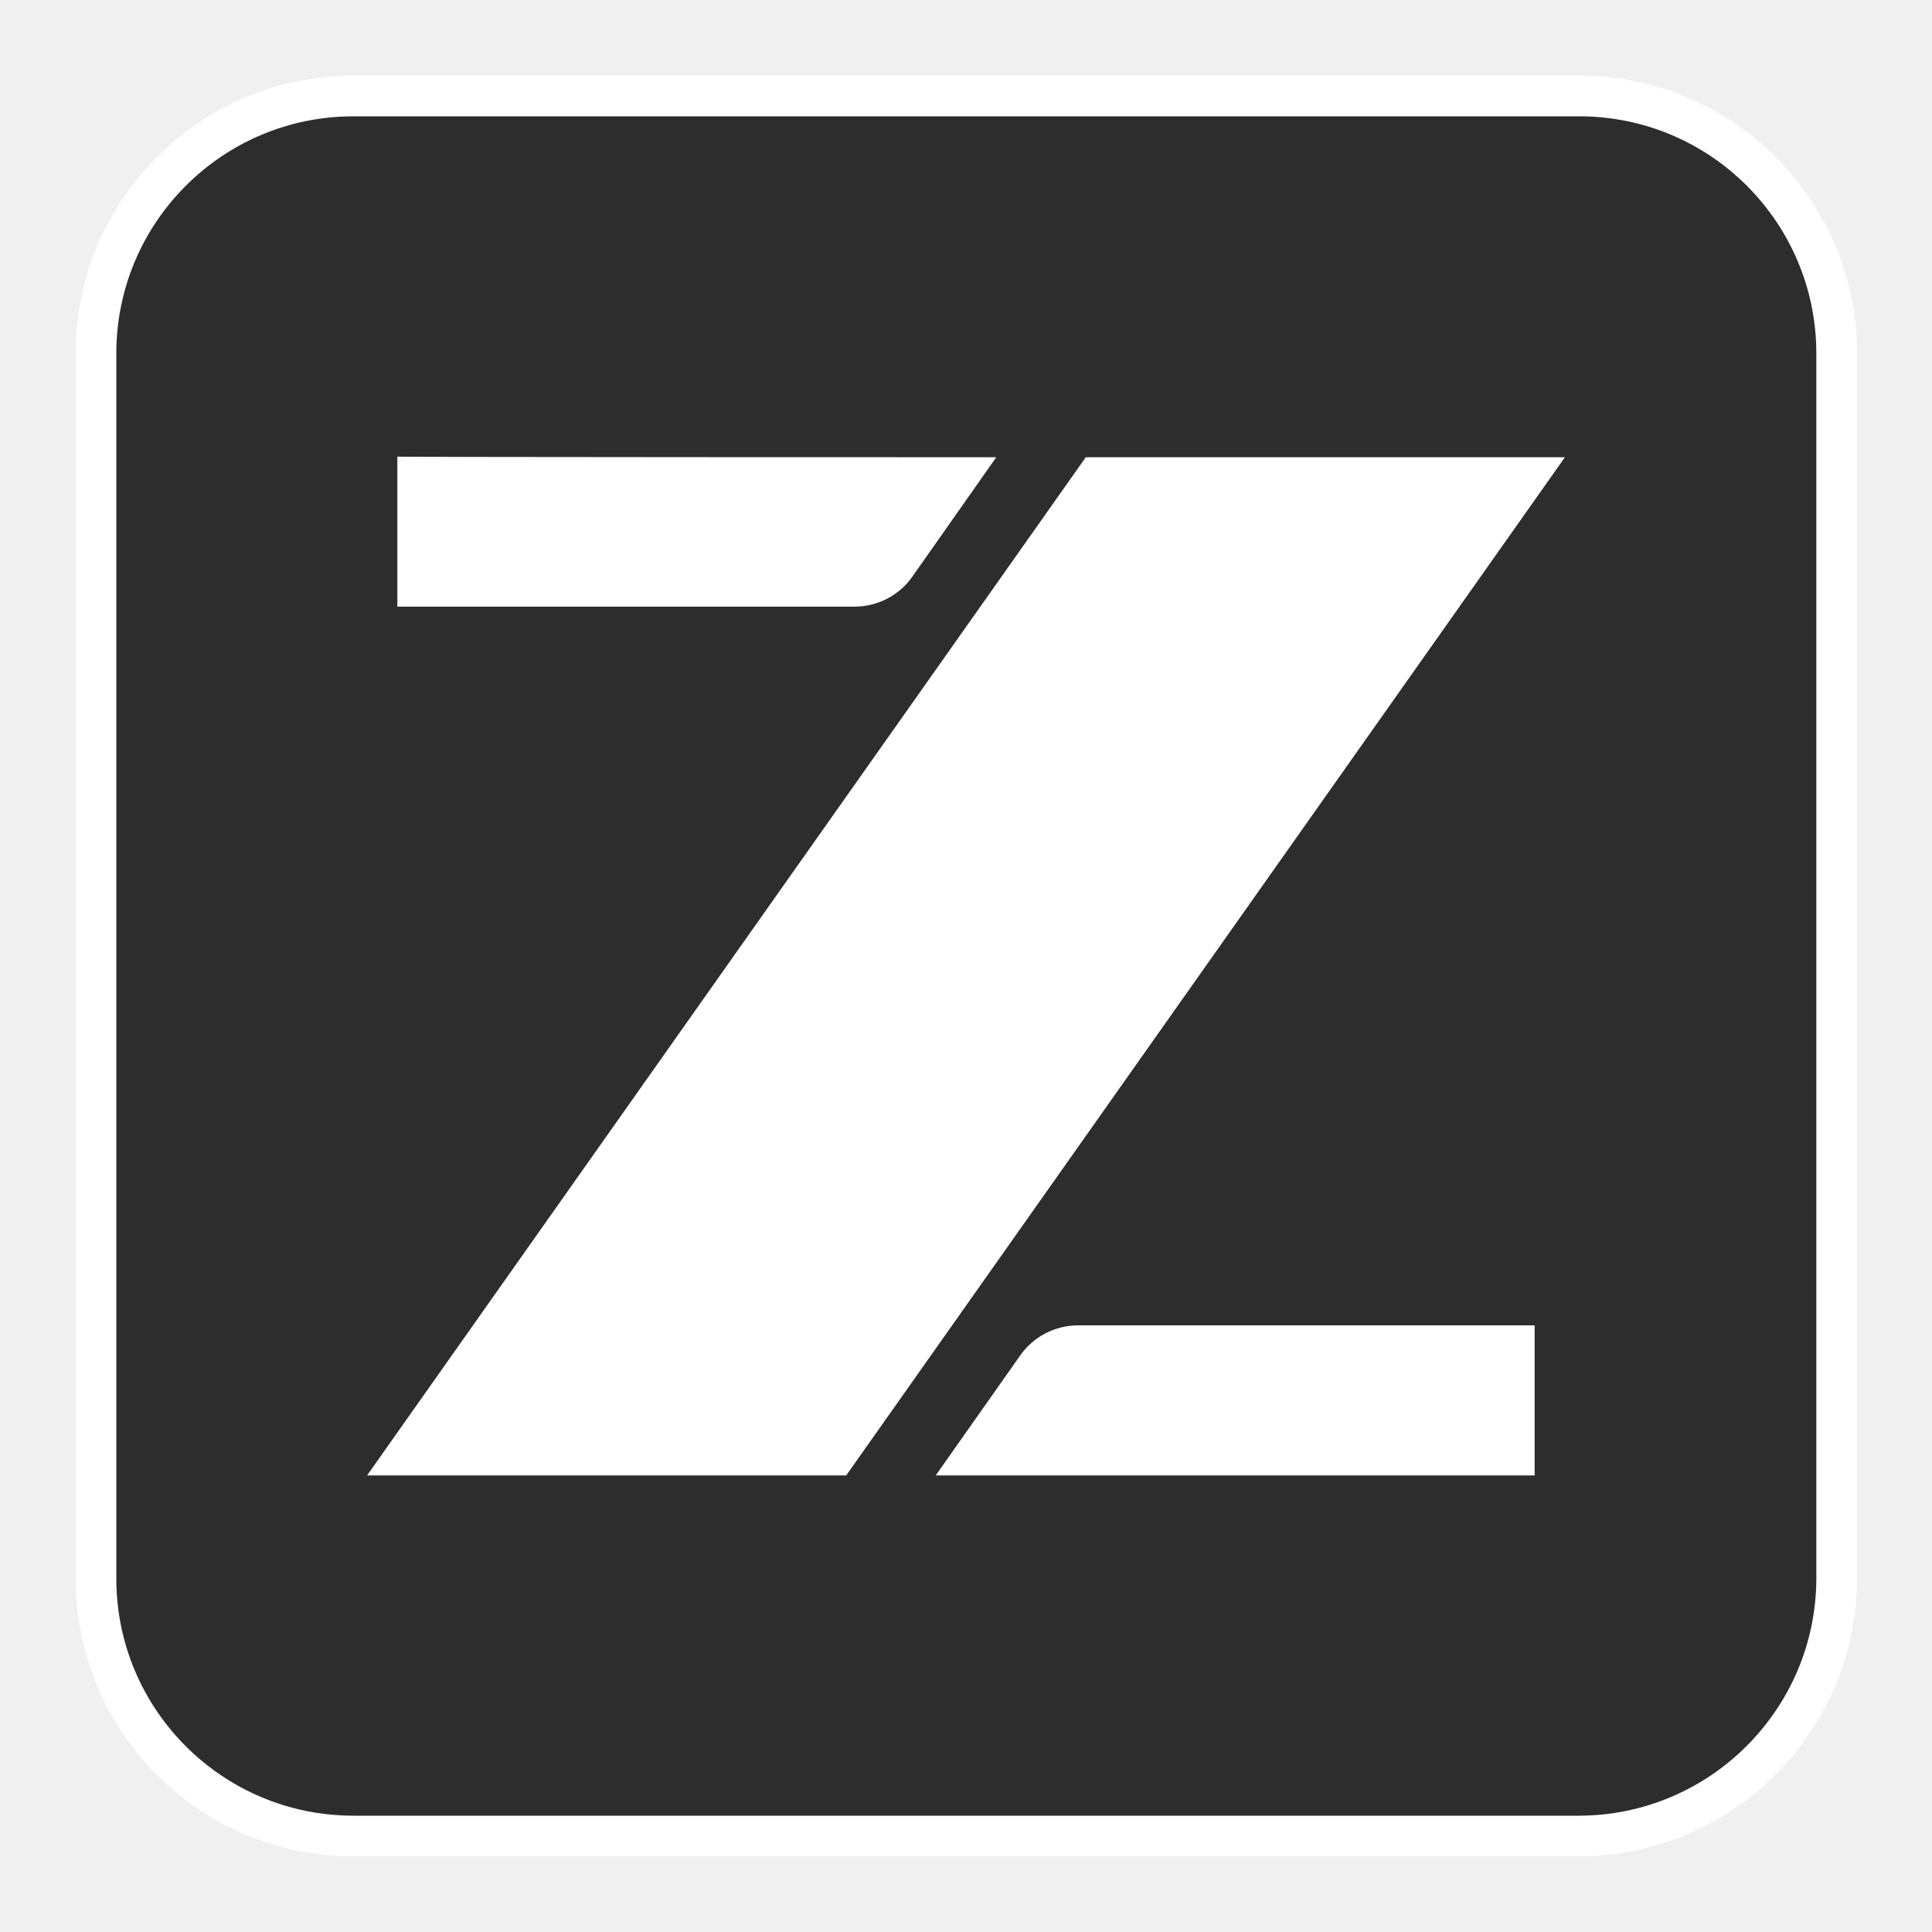
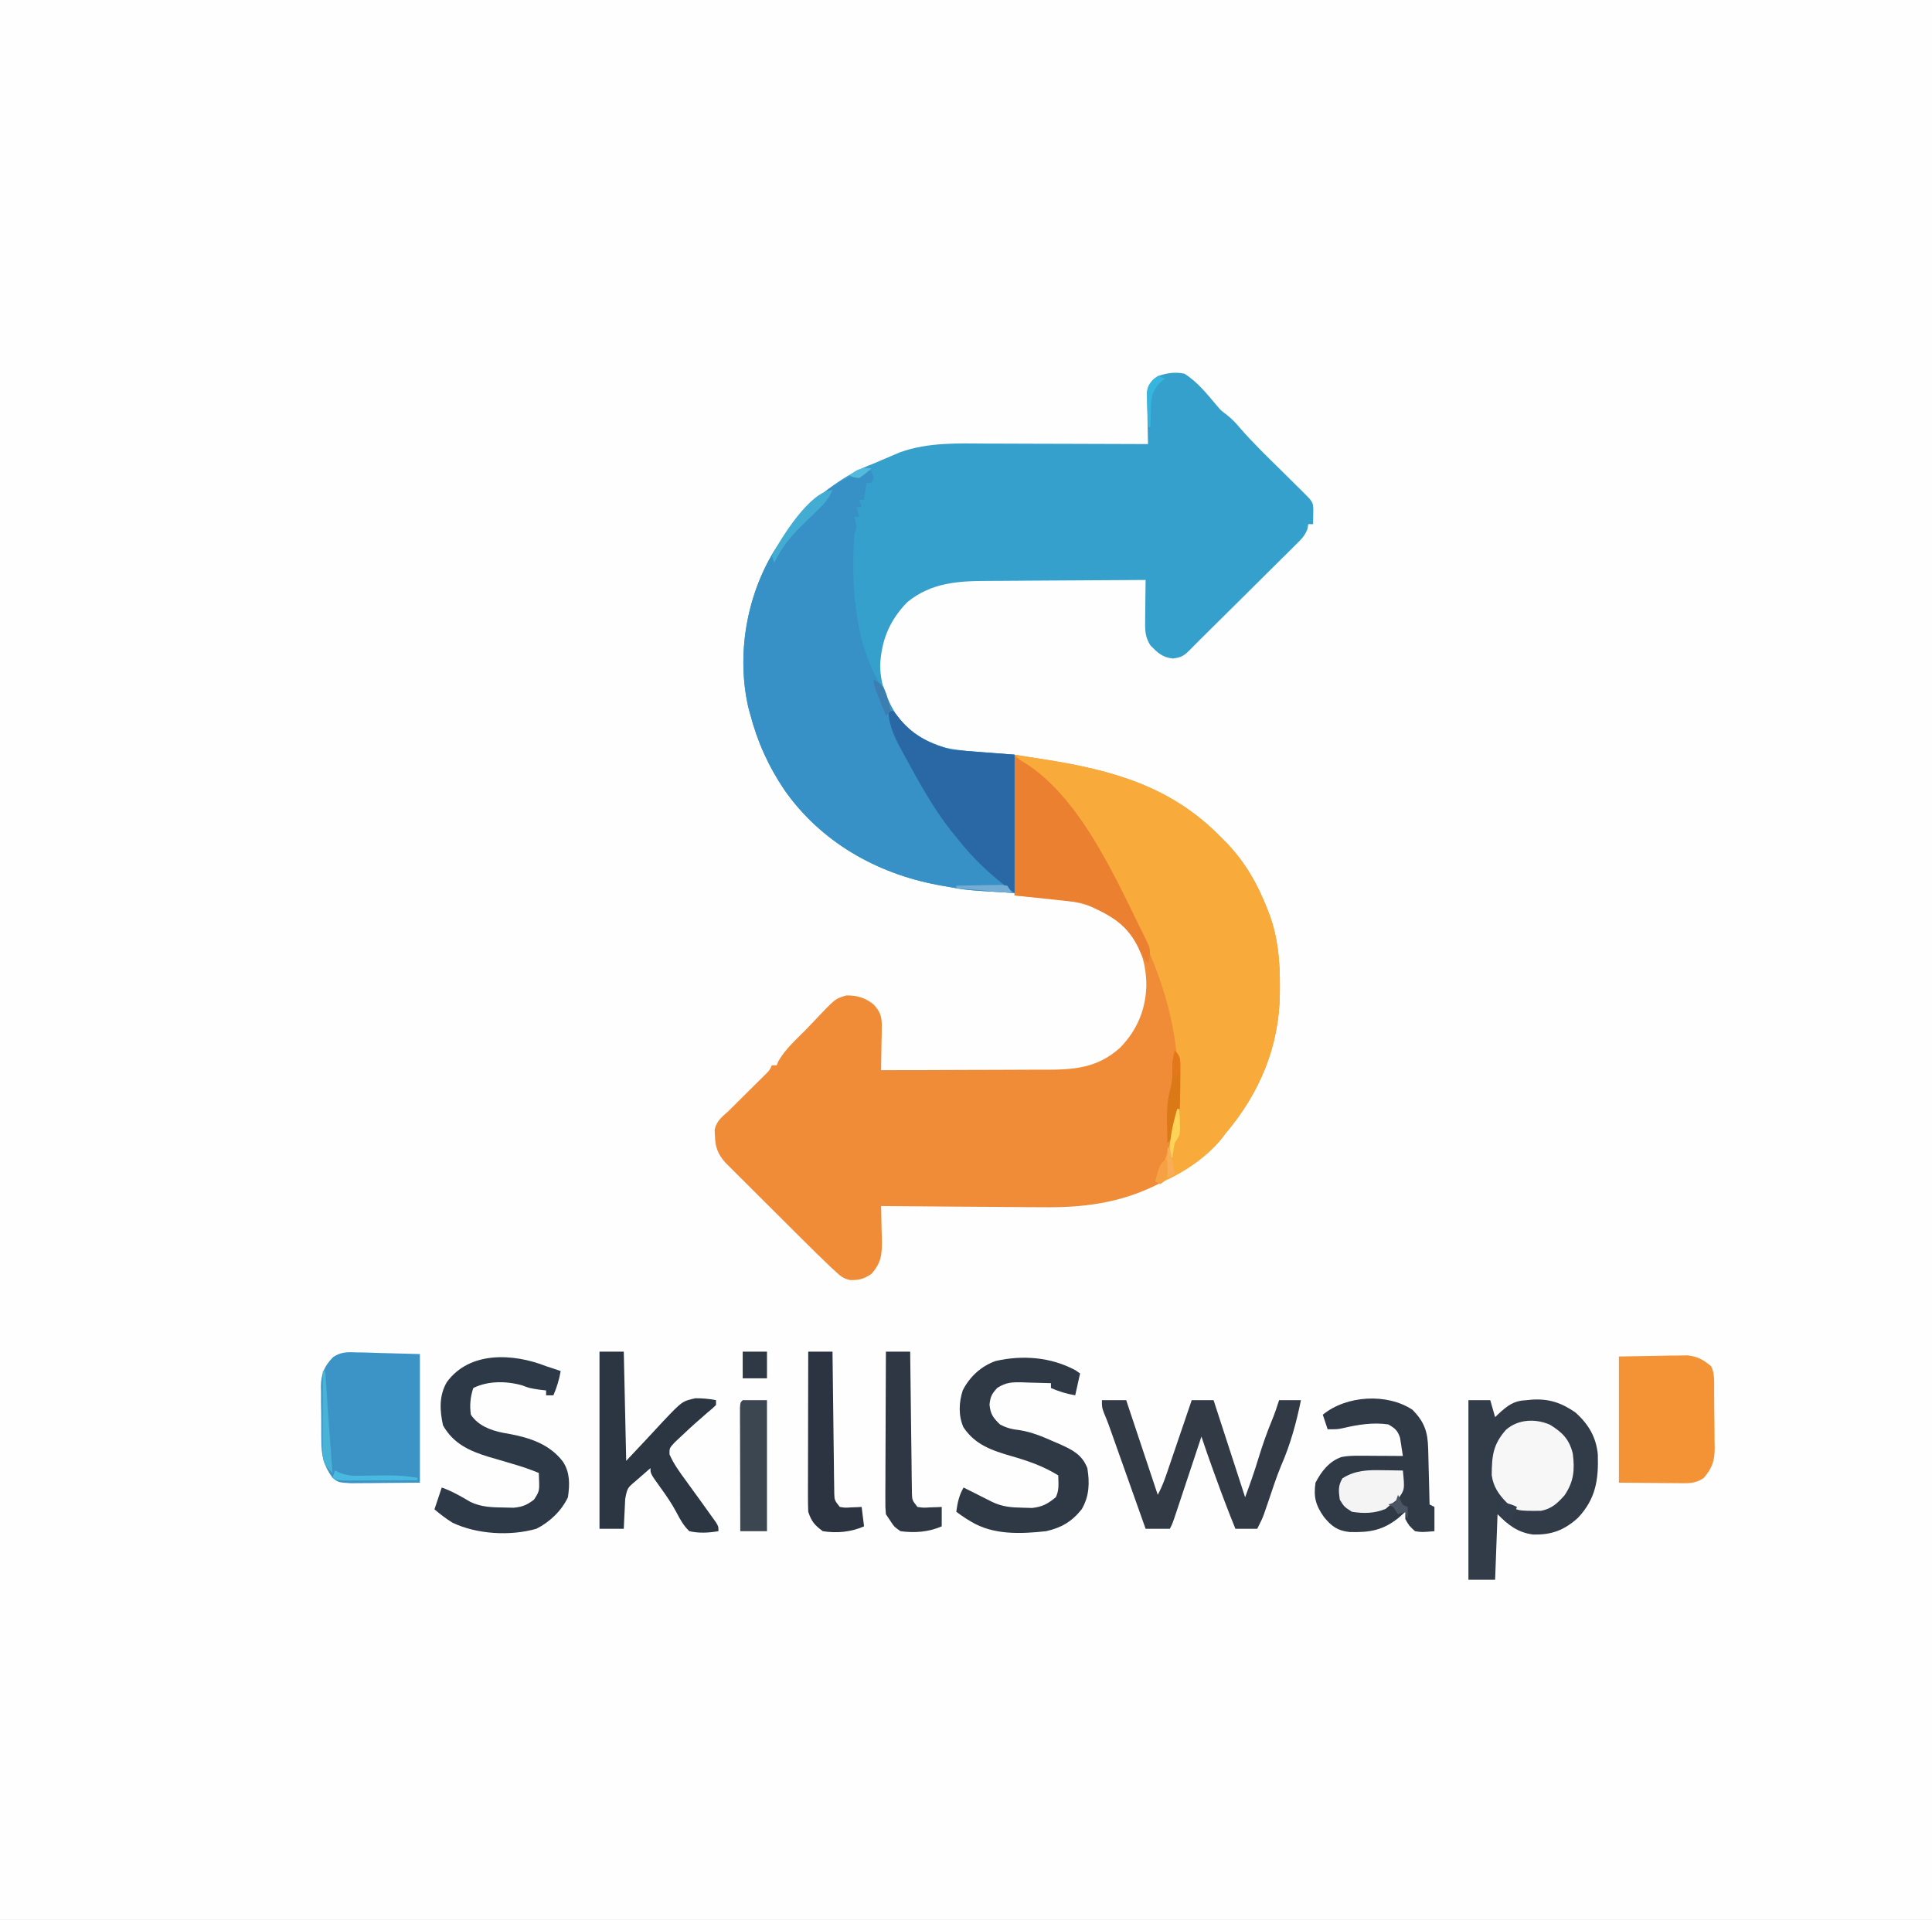
- <svg xmlns="http://www.w3.org/2000/svg" version="1.1" x="0px" y="0px" viewBox="0 0 30 30" style="enable-background:new 0 0 30 30;" xml:space="preserve">
-   <defs>
-     <style type="text/css">
-     .st194{fill:#2D2D2D;stroke:#FFFFFF;stroke-width:0.632;stroke-miterlimit:10;}
-     .st23{fill:#FFFFFF;}
- 
-     .z-breathe {
-       animation: breathe 2.5s ease-in-out infinite;
-     }
- 
-     @keyframes breathe {
-       0%, 100% { opacity: 0.7; }
-       50% { opacity: 1; }
-     }
-   </style>
-   </defs>
-   <g>
-     <path class="st194" d="M24.51,28.51H5.49c-2.21,0-4-1.79-4-4V5.49c0-2.21,1.79-4,4-4h19.03c2.21,0,4,1.79,4,4v19.03     C28.51,26.72,26.72,28.51,24.51,28.51z" />
-     <g class="z-breathe">
-       <path class="st23" d="M15.47,7.1l-1.3,1.85c-0.2,0.29-0.54,0.47-0.9,0.47h-7.1V7.09C6.16,7.1,15.47,7.1,15.47,7.1z" />
-       <polygon class="st23" points="24.3,7.1 13.14,22.91 5.7,22.91 16.86,7.1" />
-       <path class="st23" d="M14.53,22.91l1.31-1.86c0.2-0.29,0.54-0.47,0.9-0.47h7.09v2.33H14.53z" />
-     </g>
-   </g>
+ <svg xmlns="http://www.w3.org/2000/svg" version="1.1" width="796" height="791">
+   <path d="M0 0 C262.68 0 525.36 0 796 0 C796 261.03 796 522.06 796 791 C533.32 791 270.64 791 0 791 C0 529.97 0 268.94 0 0 Z " fill="#FDFEFD" transform="translate(0,0)" />
+   <path d="M0 0 C5.37 3.349 9.367 8.448 13.418 13.23 C15.047 15.151 15.047 15.151 17.5 17 C19.642 18.714 21.111 20.239 22.852 22.32 C28.193 28.493 34.072 34.142 39.875 39.875 C42.146 42.12 44.414 44.367 46.68 46.617 C47.199 47.129 47.719 47.64 48.255 48.167 C52.941 52.821 52.941 52.821 53.098 55.945 C53.065 57.964 53.033 59.982 53 62 C52.34 62 51.68 62 51 62 C50.923 62.565 50.846 63.13 50.767 63.712 C49.731 66.803 48.039 68.321 45.727 70.613 C44.819 71.521 43.911 72.429 42.976 73.364 C41.978 74.347 40.979 75.33 39.98 76.312 C38.959 77.328 37.939 78.344 36.92 79.361 C34.233 82.036 31.538 84.701 28.841 87.365 C26.106 90.069 23.381 92.781 20.654 95.492 C15.85 100.268 11.038 105.036 6.221 109.8 C4.745 111.262 3.283 112.737 1.834 114.226 C-0.463 116.448 -1.568 116.941 -4.75 117.375 C-9.146 116.868 -10.913 115.087 -14 112 C-16.025 108.799 -16.237 106.333 -16.195 102.578 C-16.186 101.041 -16.186 101.041 -16.176 99.473 C-16.151 97.877 -16.151 97.877 -16.125 96.25 C-16.116 95.171 -16.107 94.092 -16.098 92.98 C-16.074 90.32 -16.041 87.66 -16 85 C-26.371 85.038 -36.742 85.098 -47.113 85.184 C-51.93 85.223 -56.746 85.256 -61.563 85.271 C-66.219 85.286 -70.874 85.321 -75.53 85.368 C-77.298 85.383 -79.067 85.391 -80.836 85.392 C-93.081 85.404 -104.202 86.021 -114.148 94.105 C-121.551 101.68 -124.891 109.949 -125.375 120.312 C-125.197 129.466 -121.612 138.131 -115.32 144.773 C-110.411 149.446 -105.394 151.887 -99 154 C-98.01 154.33 -97.02 154.66 -96 155 C-87.42 155.66 -78.84 156.32 -70 157 C-70 175.81 -70 194.62 -70 214 C-89.904 212.829 -89.904 212.829 -98.812 211.188 C-99.797 211.009 -100.781 210.83 -101.795 210.646 C-126.966 205.899 -149.853 192.875 -164.75 171.625 C-171.444 161.719 -175.99 151.561 -179 140 C-179.227 139.166 -179.454 138.332 -179.688 137.473 C-184.592 115.912 -180.487 91.771 -169 73 C-166.515 69.168 -163.863 65.558 -161 62 C-160.346 61.17 -159.693 60.34 -159.02 59.484 C-150.826 49.707 -140.008 41.428 -128 37 C-126.859 36.509 -125.718 36.018 -124.543 35.512 C-123.258 34.965 -121.973 34.42 -120.688 33.875 C-119.516 33.377 -118.344 32.88 -117.137 32.367 C-105.497 28.183 -93.19 28.734 -81.016 28.805 C-79.105 28.808 -77.194 28.811 -75.283 28.813 C-70.292 28.821 -65.301 28.84 -60.31 28.863 C-55.201 28.883 -50.093 28.892 -44.984 28.902 C-34.99 28.924 -24.995 28.958 -15 29 C-15.021 28.294 -15.042 27.588 -15.063 26.86 C-15.147 23.657 -15.199 20.454 -15.25 17.25 C-15.284 16.139 -15.317 15.028 -15.352 13.883 C-15.364 12.813 -15.377 11.743 -15.391 10.641 C-15.412 9.656 -15.433 8.672 -15.454 7.657 C-14.871 4.247 -13.68 3.118 -11 1 C-7.203 -0.266 -3.916 -0.842 0 0 Z " fill="#36A0CD" transform="translate(488,154)" />
+   <path d="M0 0 C2.97 0.495 2.97 0.495 6 1 C8.064 1.316 10.127 1.631 12.191 1.945 C40.382 6.381 64.7 13.125 85 34 C85.844 34.847 86.689 35.694 87.559 36.566 C95.252 44.649 100.324 53.71 104.312 64.062 C104.555 64.687 104.798 65.311 105.048 65.954 C108.539 75.527 109.366 85.185 109.312 95.312 C109.305 96.959 109.305 96.959 109.298 98.64 C108.984 120.421 100.971 139.427 87 156 C86.364 156.829 85.729 157.658 85.074 158.512 C78.592 166.289 69.997 171.599 61 176 C60.174 176.429 59.347 176.859 58.496 177.301 C43.153 184.867 28.103 186.734 11.211 186.488 C9.286 186.479 7.361 186.472 5.436 186.467 C0.435 186.448 -4.565 186.399 -9.566 186.343 C-14.695 186.292 -19.824 186.269 -24.953 186.244 C-34.969 186.191 -44.984 186.106 -55 186 C-54.979 186.635 -54.958 187.27 -54.937 187.924 C-54.853 190.824 -54.801 193.724 -54.75 196.625 C-54.716 197.624 -54.683 198.623 -54.648 199.652 C-54.567 205.783 -54.837 209.373 -59 214 C-62.133 216.089 -64.1 216.61 -67.847 216.498 C-70.49 215.887 -71.647 214.918 -73.637 213.087 C-74.333 212.449 -75.028 211.811 -75.744 211.154 C-79.918 207.168 -84.034 203.129 -88.117 199.051 C-89.065 198.106 -90.013 197.162 -90.961 196.217 C-92.931 194.253 -94.899 192.287 -96.865 190.32 C-99.382 187.803 -101.905 185.294 -104.431 182.785 C-106.852 180.378 -109.265 177.964 -111.68 175.551 C-113.037 174.204 -113.037 174.204 -114.423 172.83 C-115.257 171.992 -116.092 171.154 -116.953 170.29 C-117.688 169.556 -118.423 168.822 -119.181 168.066 C-122.27 164.557 -123.316 161.713 -123.438 157.062 C-123.497 155.811 -123.497 155.811 -123.559 154.535 C-122.77 150.957 -120.622 149.356 -118 147 C-116.603 145.627 -115.213 144.248 -113.828 142.863 C-112.709 141.75 -112.709 141.75 -111.566 140.615 C-110.802 139.855 -110.038 139.095 -109.25 138.312 C-108.47 137.541 -107.69 136.769 -106.887 135.975 C-106.146 135.237 -105.404 134.499 -104.641 133.738 C-103.965 133.068 -103.29 132.398 -102.595 131.708 C-100.92 130.076 -100.92 130.076 -100 128 C-99.34 128 -98.68 128 -98 128 C-97.776 127.456 -97.552 126.913 -97.321 126.353 C-94.543 121.405 -90.047 117.474 -86.09 113.444 C-84.991 112.317 -83.902 111.181 -82.823 110.034 C-73.895 100.548 -73.895 100.548 -69.316 99.224 C-64.863 99.157 -61.423 100.181 -58 103 C-55.118 106.16 -54.636 108.179 -54.707 112.422 C-54.717 113.447 -54.726 114.471 -54.736 115.527 C-54.761 116.591 -54.787 117.654 -54.812 118.75 C-54.833 120.368 -54.833 120.368 -54.854 122.02 C-54.889 124.68 -54.938 127.34 -55 130 C-44.255 130.008 -33.51 129.984 -22.765 129.92 C-17.775 129.891 -12.785 129.873 -7.794 129.88 C-2.97 129.887 1.854 129.864 6.678 129.821 C8.51 129.81 10.343 129.81 12.175 129.82 C24.155 129.877 34.085 129.249 43.449 120.787 C50.535 113.533 54.08 105.006 54.312 94.938 C54.191 85.112 51.463 77.123 44.461 70.07 C31.097 58.827 18.24 59.954 0 58 C0 38.86 0 19.72 0 0 Z " fill="#F08C38" transform="translate(418,311)" />
+   <path d="M0 0 C0.495 1.485 0.495 1.485 1 3 C0.67 3.66 0.34 4.32 0 5 C-0.66 5 -1.32 5 -2 5 C-2.33 7.31 -2.66 9.62 -3 12 C-3.66 12 -4.32 12 -5 12 C-4.505 13.485 -4.505 13.485 -4 15 C-4.66 15 -5.32 15 -6 15 C-5.505 16.98 -5.505 16.98 -5 19 C-5.66 19 -6.32 19 -7 19 C-6.722 20.176 -6.722 20.176 -6.438 21.375 C-6 24 -6 24 -7 26 C-8.273 46.296 -7.159 68.822 3 87 C3.99 87.99 3.99 87.99 5 89 C5.599 90.528 6.156 92.072 6.688 93.625 C10.379 103.009 16.936 108.765 26 113 C36.654 116.044 47.952 116.15 59 117 C59 135.81 59 154.62 59 174 C39.096 172.829 39.096 172.829 30.188 171.188 C29.203 171.009 28.219 170.83 27.205 170.646 C2.034 165.899 -20.853 152.875 -35.75 131.625 C-42.444 121.719 -46.99 111.561 -50 100 C-50.227 99.166 -50.454 98.332 -50.688 97.473 C-55.592 75.912 -51.487 51.771 -40 33 C-31.371 19.694 -19.996 4.989 -4 1 C-2 0 -2 0 0 0 Z " fill="#3891C6" transform="translate(359,194)" />
+   <path d="M0 0 C1.293 0.218 1.293 0.218 2.613 0.441 C5.803 0.967 8.996 1.459 12.191 1.945 C40.382 6.381 64.7 13.125 85 34 C85.844 34.847 86.689 35.694 87.559 36.566 C95.252 44.649 100.324 53.71 104.312 64.062 C104.555 64.687 104.798 65.311 105.048 65.954 C108.539 75.527 109.366 85.185 109.312 95.312 C109.305 96.959 109.305 96.959 109.298 98.64 C108.984 120.421 100.971 139.427 87 156 C86.364 156.829 85.729 157.658 85.074 158.512 C78.761 166.085 70.032 172.11 61 176 C60.01 176 59.02 176 58 176 C59.75 169.25 59.75 169.25 62 167 C72.566 135.873 66.346 103.299 52.238 74.465 C48.305 66.565 44.197 58.762 40 51 C39.655 50.354 39.309 49.708 38.954 49.042 C29.282 31.023 16.538 16.291 2 2 C1.34 1.34 0.68 0.68 0 0 Z " fill="#F8AB3B" transform="translate(418,311)" />
+   <path d="M0 0 C2.97 0 5.94 0 9 0 C9.66 2.31 10.32 4.62 11 7 C11.436 6.578 11.871 6.157 12.32 5.723 C16.146 2.203 18.63 0.211 24 0 C24.741 -0.072 25.482 -0.144 26.246 -0.219 C33.192 -0.652 38.273 1.073 44 5 C49.43 9.813 52.648 15.188 53.316 22.426 C53.642 32.892 52.452 40.651 45.188 48.438 C39.49 53.631 34.165 55.601 26.496 55.355 C20.17 54.455 16.446 51.446 12 47 C11.67 55.91 11.34 64.82 11 74 C7.37 74 3.74 74 0 74 C0 49.58 0 25.16 0 0 Z " fill="#323B48" transform="translate(605,577)" />
+   <path d="M0 0 C0.662 0.007 1.325 0.014 2.007 0.021 C4.456 0.058 6.904 0.155 9.352 0.246 C17.581 0.463 17.581 0.463 25.977 0.684 C25.977 18.174 25.977 35.664 25.977 53.684 C18.18 53.745 18.18 53.745 10.227 53.809 C8.592 53.827 6.958 53.845 5.274 53.864 C3.985 53.869 2.696 53.874 1.367 53.879 C-0.612 53.895 -0.612 53.895 -2.632 53.911 C-7.651 53.575 -7.651 53.575 -10.023 51.684 C-13.769 46.45 -14.64 42.499 -14.625 36.152 C-14.634 35.358 -14.642 34.563 -14.651 33.744 C-14.662 32.073 -14.664 30.403 -14.655 28.732 C-14.648 26.189 -14.695 23.651 -14.746 21.109 C-14.751 19.478 -14.752 17.846 -14.75 16.215 C-14.768 15.464 -14.787 14.712 -14.806 13.938 C-14.717 8.831 -13.407 5.685 -9.83 1.989 C-6.752 -0.235 -3.632 -0.185 0 0 Z " fill="#3C94C6" transform="translate(147.0234,557.3164)" />
+   <path d="M0 0 C5.156 -0.083 10.312 -0.165 15.625 -0.25 C17.241 -0.286 18.857 -0.323 20.522 -0.36 C21.806 -0.37 23.091 -0.38 24.414 -0.391 C25.723 -0.412 27.032 -0.433 28.381 -0.454 C32.596 0.075 34.728 1.345 38 4 C39.612 7.224 39.206 10.753 39.238 14.297 C39.246 15.123 39.254 15.95 39.263 16.801 C39.277 18.553 39.287 20.305 39.295 22.057 C39.312 24.726 39.356 27.394 39.4 30.062 C39.411 31.766 39.419 33.469 39.426 35.172 C39.443 35.966 39.461 36.76 39.479 37.578 C39.458 42.829 38.556 45.885 35 50 C31.563 52.6 28.024 52.23 23.828 52.195 C22.579 52.19 21.331 52.185 20.044 52.18 C18.462 52.162 16.88 52.144 15.25 52.125 C7.701 52.063 7.701 52.063 0 52 C0 34.84 0 17.68 0 0 Z " fill="#F49336" transform="translate(667,559)" />
+   <path d="M0 0 C4.875 5 6.238 9.035 6.414 15.953 C6.433 16.613 6.453 17.274 6.473 17.954 C6.532 20.052 6.579 22.151 6.625 24.25 C6.663 25.677 6.702 27.104 6.742 28.531 C6.838 32.021 6.922 35.51 7 39 C7.99 39.495 7.99 39.495 9 40 C9 43.3 9 46.6 9 50 C3.78 50.435 3.78 50.435 1 50 C-1.5 47.688 -1.5 47.688 -3 45 C-3 44.01 -3 43.02 -3 42 C-3.846 42.763 -4.691 43.526 -5.562 44.312 C-12.117 49.653 -17.597 50.58 -25.973 50.34 C-30.936 49.783 -33.337 48.009 -36.461 44.234 C-39.923 39.377 -40.858 35.909 -40 30 C-37.595 25.368 -34.32 21.095 -29.183 19.401 C-26.606 18.928 -24.198 18.888 -21.578 18.902 C-20.553 18.906 -19.529 18.909 -18.473 18.912 C-17.409 18.92 -16.346 18.929 -15.25 18.938 C-14.171 18.942 -13.092 18.947 -11.98 18.951 C-9.32 18.963 -6.66 18.979 -4 19 C-4.229 17.393 -4.484 15.789 -4.75 14.188 C-4.889 13.294 -5.028 12.401 -5.172 11.48 C-6.182 8.455 -7.271 7.576 -10 6 C-16.32 5.061 -22.647 6.101 -28.809 7.562 C-31 8 -31 8 -35 8 C-35.66 6.02 -36.32 4.04 -37 2 C-27.309 -5.99 -10.455 -6.992 0 0 Z " fill="#303A47" transform="translate(582,581)" />
+   <path d="M0 0 C3.3 0 6.6 0 10 0 C14.333 13 18.667 26 23 39 C25.106 35.172 26.425 31.076 27.82 26.953 C28.084 26.182 28.347 25.411 28.619 24.616 C29.457 22.162 30.291 19.706 31.125 17.25 C31.694 15.582 32.263 13.914 32.832 12.246 C34.224 8.165 35.613 4.083 37 0 C39.97 0 42.94 0 46 0 C50.29 13.2 54.58 26.4 59 40 C60.982 34.713 62.816 29.514 64.438 24.125 C66.111 18.66 67.95 13.342 70.152 8.062 C71.239 5.418 72.139 2.725 73 0 C75.97 0 78.94 0 82 0 C80.113 9.277 77.63 18.347 73.819 27.027 C71.804 31.882 70.216 36.909 68.518 41.881 C68.074 43.168 68.074 43.168 67.621 44.48 C67.357 45.253 67.094 46.025 66.822 46.821 C66 49 66 49 64 53 C61.03 53 58.06 53 55 53 C52.136 45.97 49.454 38.889 46.875 31.75 C46.528 30.796 46.181 29.842 45.824 28.859 C44.156 24.257 42.536 19.648 41 15 C40.642 16.08 40.283 17.16 39.914 18.273 C38.587 22.273 37.258 26.272 35.928 30.271 C35.352 32.003 34.777 33.736 34.202 35.468 C33.377 37.956 32.55 40.443 31.723 42.93 C31.465 43.707 31.208 44.484 30.943 45.285 C29.114 50.772 29.114 50.772 28 53 C24.7 53 21.4 53 18 53 C17.526 51.663 17.052 50.326 16.563 48.948 C14.801 43.981 13.038 39.015 11.274 34.049 C10.511 31.9 9.749 29.752 8.987 27.603 C7.891 24.513 6.793 21.422 5.695 18.332 C5.356 17.374 5.016 16.415 4.666 15.427 C4.346 14.527 4.026 13.626 3.696 12.698 C3.276 11.516 3.276 11.516 2.848 10.31 C2.24 8.654 1.583 7.017 0.894 5.394 C0 3 0 3 0 0 Z " fill="#313A45" transform="translate(454,577)" />
+   <path d="M0 0 C24.842 12.421 40.321 47.073 51.875 70.625 C52.31 71.496 52.746 72.366 53.194 73.263 C53.581 74.076 53.968 74.889 54.367 75.727 C54.709 76.434 55.05 77.141 55.402 77.87 C56.152 80.542 55.714 82.351 55 85 C52.831 82.831 52.145 81.171 50.938 78.375 C45.792 67.979 38.525 64.784 28 60 C18.76 59.01 9.52 58.02 0 57 C0 38.19 0 19.38 0 0 Z " fill="#EA8030" transform="translate(418,312)" />
+   <path d="M0 0 C1.196 0.392 2.393 0.784 3.625 1.188 C4.409 1.456 5.192 1.724 6 2 C5.39 5.558 4.422 8.683 3 12 C2.01 12 1.02 12 0 12 C0 11.34 0 10.68 0 10 C-1.031 9.876 -2.062 9.752 -3.125 9.625 C-7 9 -7 9 -9.75 7.938 C-16.203 6.076 -23.901 5.95 -30 9 C-31.237 12.711 -31.547 16.143 -31 20 C-27.96 24.499 -22.926 26.412 -17.746 27.453 C-16.943 27.592 -16.14 27.732 -15.312 27.875 C-6.591 29.513 1.538 32.167 7.012 39.449 C9.908 43.994 9.736 48.76 9 54 C6.377 59.584 1.506 64.229 -4 67 C-14.818 70.094 -28.548 69.276 -38.59 64.484 C-41.246 62.848 -43.61 61.001 -46 59 C-45.01 56.03 -44.02 53.06 -43 50 C-38.794 51.493 -35.104 53.611 -31.281 55.879 C-26.676 58.142 -22.069 58.184 -17 58.25 C-15.804 58.276 -14.607 58.302 -13.375 58.328 C-9.704 57.971 -7.907 57.222 -5 55 C-2.941 51.911 -2.761 51.291 -2.875 47.812 C-2.916 46.554 -2.958 45.296 -3 44 C-6.513 42.536 -10.021 41.356 -13.676 40.301 C-14.752 39.978 -15.827 39.655 -16.936 39.322 C-19.171 38.654 -21.41 38 -23.654 37.361 C-31.632 34.928 -38.23 31.9 -42.473 24.395 C-43.825 18.255 -44.157 12.206 -40.938 6.625 C-31.609 -6.281 -13.546 -5.351 0 0 Z " fill="#2D3947" transform="translate(225,563)" />
+   <path d="M0 0 C0.619 0.433 1.238 0.866 1.875 1.312 C1.215 4.282 0.555 7.253 -0.125 10.312 C-3.683 9.703 -6.808 8.734 -10.125 7.312 C-10.125 6.652 -10.125 5.992 -10.125 5.312 C-13.188 5.204 -16.248 5.125 -19.312 5.062 C-20.177 5.029 -21.041 4.995 -21.932 4.961 C-26.186 4.896 -28.482 4.914 -32.176 7.203 C-34.5 9.718 -35.059 10.719 -35.438 14.125 C-35.046 18.113 -33.974 19.54 -31.125 22.312 C-28.314 23.832 -26.118 24.313 -22.938 24.688 C-17.956 25.504 -13.723 27.277 -9.125 29.312 C-7.777 29.889 -7.777 29.889 -6.402 30.477 C-1.153 32.873 2.637 34.717 4.875 40.312 C5.854 46.434 5.707 51.799 2.562 57.25 C-1.477 62.345 -5.796 64.882 -12.125 66.312 C-22.523 67.449 -33.934 67.945 -43.125 62.312 C-44.074 61.74 -44.074 61.74 -45.043 61.156 C-46.439 60.262 -47.79 59.296 -49.125 58.312 C-48.618 54.594 -48.009 51.578 -46.125 48.312 C-43.964 49.39 -41.806 50.474 -39.652 51.566 C-38.798 51.998 -37.943 52.43 -37.062 52.875 C-36.205 53.309 -35.348 53.744 -34.465 54.191 C-30.128 56.269 -26.595 56.535 -21.812 56.625 C-20.517 56.662 -19.221 56.7 -17.887 56.738 C-13.563 56.249 -11.468 55.038 -8.125 52.312 C-6.647 49.356 -7.065 46.57 -7.125 43.312 C-13.315 39.493 -19.409 37.379 -26.379 35.379 C-34.494 33.006 -41.348 30.745 -46.207 23.434 C-48.293 18.614 -48.063 13.209 -46.461 8.262 C-43.568 2.588 -38.854 -1.721 -32.883 -3.836 C-21.758 -6.357 -10.069 -5.437 0 0 Z " fill="#2F3946" transform="translate(443.125,564.6875)" />
+   <path d="M0 0 C0.66 0 1.32 0 2 0 C3.045 1.17 4.036 2.388 5 3.625 C10.869 10.521 17.375 13.536 26 16 C34.58 16.66 43.16 17.32 52 18 C52 36.81 52 55.62 52 75 C42.383 67.788 35.347 61.398 28 52 C27.29 51.129 26.579 50.257 25.848 49.359 C18.41 39.944 12.734 29.508 7 19 C6.636 18.338 6.273 17.675 5.898 16.993 C2.839 11.369 0.294 6.46 0 0 Z " fill="#2968A5" transform="translate(366,293)" />
+   <path d="M0 0 C3.3 0 6.6 0 10 0 C10.33 14.85 10.66 29.7 11 45 C18.722 36.805 18.722 36.805 26.374 28.545 C34.1 20.423 34.1 20.423 39.506 19.219 C42.452 19.219 45.117 19.413 48 20 C48 20.66 48 21.32 48 22 C46.637 23.34 46.637 23.34 44.688 24.938 C41.02 28.084 37.433 31.29 33.938 34.625 C32.497 35.975 32.497 35.975 31.027 37.352 C28.802 39.754 28.802 39.754 28.84 42.324 C30.578 46.332 33.045 49.678 35.625 53.188 C36.437 54.315 36.437 54.315 37.265 55.465 C38.836 57.648 40.418 59.825 42 62 C43.425 63.973 44.84 65.953 46.25 67.938 C46.791 68.689 47.333 69.441 47.891 70.215 C49 72 49 72 49 74 C44.826 74.678 41.151 74.91 37 74 C34.59 71.646 33.297 69.284 31.734 66.305 C29.791 62.601 27.504 59.323 25.062 55.938 C21 50.287 21 50.287 21 48 C19.708 49.124 18.416 50.249 17.125 51.375 C16.406 52.001 15.686 52.628 14.945 53.273 C11.47 56.202 11.47 56.202 10.586 60.695 C10.506 62.171 10.436 63.648 10.375 65.125 C10.317 66.256 10.317 66.256 10.258 67.41 C10.163 69.273 10.081 71.136 10 73 C6.7 73 3.4 73 0 73 C0 48.91 0 24.82 0 0 Z " fill="#2C3643" transform="translate(247,557)" />
+   <path d="M0 0 C5.097 3.137 7.978 5.925 9.449 11.906 C10.323 18.615 9.871 23.508 6.031 29.152 C3.076 32.429 0.783 34.646 -3.637 35.508 C-13.612 35.579 -13.612 35.579 -17.676 32.219 C-21.004 28.882 -23.345 25.517 -23.949 20.785 C-23.893 12.884 -23.433 8.149 -18.051 2.094 C-13.068 -2.266 -6.002 -2.574 0 0 Z " fill="#F7F7F7" transform="translate(638.5508,587.0938)" />
+   <path d="M0 0 C3.3 0 6.6 0 10 0 C10.012 1.136 10.012 1.136 10.025 2.296 C10.102 9.432 10.19 16.568 10.288 23.705 C10.337 27.374 10.384 31.043 10.422 34.712 C10.459 38.252 10.505 41.792 10.558 45.332 C10.586 47.341 10.603 49.351 10.621 51.36 C10.641 52.581 10.661 53.802 10.681 55.06 C10.694 56.137 10.708 57.214 10.722 58.323 C10.813 61.225 10.813 61.225 13 64 C15.437 64.364 15.437 64.364 18.125 64.188 C19.49 64.147 19.49 64.147 20.883 64.105 C21.581 64.071 22.28 64.036 23 64 C23 66.64 23 69.28 23 72 C17.482 74.386 11.919 74.769 6 74 C3.438 72.188 3.438 72.188 2 70 C1.34 69.01 0.68 68.02 0 67 C-0.241 64.096 -0.241 64.096 -0.227 60.509 C-0.227 59.855 -0.228 59.201 -0.228 58.527 C-0.227 56.368 -0.211 54.21 -0.195 52.051 C-0.192 50.553 -0.189 49.055 -0.187 47.557 C-0.179 43.616 -0.159 39.676 -0.137 35.735 C-0.117 31.714 -0.108 27.692 -0.098 23.67 C-0.076 15.78 -0.042 7.89 0 0 Z " fill="#2E3743" transform="translate(365,557)" />
+   <path d="M0 0 C3.3 0 6.6 0 10 0 C10.012 1.136 10.012 1.136 10.025 2.296 C10.102 9.432 10.19 16.568 10.288 23.705 C10.337 27.374 10.384 31.043 10.422 34.712 C10.459 38.252 10.505 41.792 10.558 45.332 C10.586 47.341 10.603 49.351 10.621 51.36 C10.641 52.581 10.661 53.802 10.681 55.06 C10.694 56.137 10.708 57.214 10.722 58.323 C10.813 61.225 10.813 61.225 13 64 C15.207 64.364 15.207 64.364 17.625 64.188 C18.851 64.147 18.851 64.147 20.102 64.105 C21.041 64.053 21.041 64.053 22 64 C22.33 66.64 22.66 69.28 23 72 C17.502 74.377 11.896 74.897 6 74 C2.587 71.474 1.334 70.001 0 66 C-0.089 63.868 -0.118 61.734 -0.114 59.601 C-0.114 58.957 -0.114 58.312 -0.114 57.649 C-0.113 55.522 -0.105 53.396 -0.098 51.27 C-0.096 49.794 -0.094 48.319 -0.093 46.843 C-0.09 42.962 -0.08 39.08 -0.069 35.199 C-0.058 31.237 -0.054 27.276 -0.049 23.314 C-0.038 15.543 -0.021 7.771 0 0 Z " fill="#2B3440" transform="translate(333,557)" />
+   <path d="M0 0 C3.3 0 6.6 0 10 0 C10 17.82 10 35.64 10 54 C6.37 54 2.74 54 -1 54 C-1.025 46.47 -1.043 38.941 -1.055 31.411 C-1.06 28.847 -1.067 26.283 -1.075 23.719 C-1.088 20.043 -1.093 16.367 -1.098 12.691 C-1.103 11.537 -1.108 10.383 -1.113 9.194 C-1.113 8.133 -1.113 7.072 -1.114 5.979 C-1.116 5.039 -1.118 4.1 -1.12 3.132 C-1 1 -1 1 0 0 Z " fill="#3C4651" transform="translate(306,577)" />
+   <path d="M0 0 C1.176 0.014 1.176 0.014 2.375 0.027 C4.292 0.051 6.208 0.087 8.125 0.125 C8.907 8.098 8.907 8.098 5.938 12 C5.009 12.701 4.081 13.402 3.125 14.125 C2.424 14.723 1.722 15.321 1 15.938 C-3.578 17.828 -8.006 17.892 -12.875 17.125 C-16.062 15.062 -16.062 15.062 -17.875 12.125 C-18.355 8.642 -18.639 6.356 -16.75 3.312 C-11.405 -0.073 -6.097 -0.134 0 0 Z " fill="#F4F4F4" transform="translate(569.875,605.875)" />
+   <path d="M0 0 C3.3 0 6.6 0 10 0 C10 3.63 10 7.26 10 11 C6.7 11 3.4 11 0 11 C0 7.37 0 3.74 0 0 Z " fill="#2F3945" transform="translate(306,557)" />
+   <path d="M0 0 C2.791 2.791 2.286 4.763 2.329 8.579 C2.323 9.46 2.318 10.342 2.312 11.25 C2.31 12.146 2.307 13.041 2.304 13.964 C2.008 32.992 2.008 32.992 -3 38 C-3.355 22.087 -3.355 22.087 -1.441 14.109 C-0.805 11.069 -0.939 8.095 -1 5 C-0.715 3.324 -0.4 1.652 0 0 Z " fill="#DA7916" transform="translate(484,433)" />
+   <path d="M0 0 C0.33 0 0.66 0 1 0 C1.055 0.81 1.111 1.621 1.168 2.456 C1.378 5.529 1.589 8.603 1.8 11.676 C1.934 13.634 2.067 15.591 2.201 17.549 C2.761 25.702 3.359 33.852 4 42 C0.903 39.038 0.026 37.834 -0.114 33.376 C-0.113 31.821 -0.108 30.266 -0.098 28.711 C-0.096 27.893 -0.095 27.074 -0.093 26.231 C-0.088 23.612 -0.075 20.994 -0.062 18.375 C-0.057 16.602 -0.053 14.828 -0.049 13.055 C-0.038 8.703 -0.021 4.352 0 0 Z " fill="#48B2D7" transform="translate(133,565)" />
+   <path d="M0 0 C-1.402 3.189 -3.053 5.269 -5.555 7.68 C-6.252 8.362 -6.949 9.044 -7.668 9.746 C-9.131 11.158 -10.595 12.569 -12.059 13.98 C-17.088 18.898 -21.028 23.561 -24 30 C-24.33 29.01 -24.66 28.02 -25 27 C-21.219 19.642 -8.945 0 0 0 Z " fill="#43ACD2" transform="translate(343,202)" />
+   <path d="M0 0 C0.721 0.327 1.441 0.653 2.184 0.99 C5.059 2.021 7.024 2.22 10.055 2.16 C11 2.149 11.944 2.138 12.918 2.127 C13.894 2.106 14.87 2.084 15.875 2.062 C22.04 1.952 27.919 1.907 34 3 C34 3.33 34 3.66 34 4 C29.337 4.025 24.674 4.043 20.011 4.055 C18.424 4.06 16.837 4.067 15.25 4.075 C12.971 4.088 10.693 4.093 8.414 4.098 C7.347 4.105 7.347 4.105 6.258 4.113 C1.228 4.114 1.228 4.114 -1 3 C-0.67 2.01 -0.34 1.02 0 0 Z " fill="#49B9E0" transform="translate(138,606)" />
+   <path d="M0 0 C2.169 0.506 4 1 6 2 C5.649 2.949 5.299 3.897 4.938 4.875 C3.65 7.871 3.65 7.871 5 10 C2.548 9.019 1.219 8.313 -0.312 6.125 C-1.113 3.65 -0.863 2.417 0 0 Z " fill="#333E4C" transform="translate(619,619)" />
+   <path d="M0 0 C3.647 2.268 4.679 4.064 5.75 8.188 C5.992 9.089 6.235 9.99 6.484 10.918 C6.655 11.605 6.825 12.292 7 13 C6.34 13.66 5.68 14.32 5 15 C4.163 12.877 3.33 10.751 2.5 8.625 C1.804 6.85 1.804 6.85 1.094 5.039 C0 2 0 2 0 0 Z " fill="#3B7EAF" transform="translate(360,280)" />
+   <path d="M0 0 C0.99 0.33 1.98 0.66 3 1 C2.192 1.664 1.384 2.328 0.551 3.012 C-2.519 6.608 -2.773 9.282 -2.812 13.812 C-2.838 14.505 -2.863 15.198 -2.889 15.912 C-2.947 17.607 -2.977 19.304 -3 21 C-3.33 21 -3.66 21 -4 21 C-4.108 18.249 -4.187 15.502 -4.25 12.75 C-4.284 11.973 -4.317 11.195 -4.352 10.395 C-4.451 4.57 -4.451 4.57 -1.984 1.453 C-1.002 0.734 -1.002 0.734 0 0 Z " fill="#36B6DF" transform="translate(477,155)" />
+   <path d="M0 0 C0.33 0 0.66 0 1 0 C1.054 1.77 1.093 3.541 1.125 5.312 C1.148 6.299 1.171 7.285 1.195 8.301 C1 11 1 11 -1 14 C-1.39 15.99 -1.732 17.99 -2 20 C-2.33 20 -2.66 20 -3 20 C-3.409 12.919 -1.904 6.801 0 0 Z " fill="#FDD358" transform="translate(485,457)" />
+   <path d="M0 0 C0.33 0 0.66 0 1 0 C1.369 6.523 1.369 6.523 -0.5 8.938 C-0.995 9.288 -1.49 9.639 -2 10 C-2.66 9.67 -3.32 9.34 -4 9 C-2.25 2.25 -2.25 2.25 0 0 Z " fill="#F5A144" transform="translate(480,478)" />
+   <path d="M0 0 C3.458 -0.087 6.916 -0.14 10.375 -0.188 C11.36 -0.213 12.345 -0.238 13.359 -0.264 C14.771 -0.278 14.771 -0.278 16.211 -0.293 C17.08 -0.309 17.95 -0.324 18.845 -0.341 C19.556 -0.228 20.267 -0.116 21 0 C21.66 0.99 22.32 1.98 23 3 C15.41 2.34 7.82 1.68 0 1 C0 0.67 0 0.34 0 0 Z " fill="#74ACD4" transform="translate(394,365)" />
+   <path d="M0 0 C0.289 0.639 0.578 1.279 0.875 1.938 C1.828 4.152 1.828 4.152 4 5 C4 6.65 4 8.3 4 10 C3.67 9.01 3.34 8.02 3 7 C2.01 7.33 1.02 7.66 0 8 C-0.66 7.01 -1.32 6.02 -2 5 C-2.66 4.67 -3.32 4.34 -4 4 C-3.01 3.67 -2.02 3.34 -1 3 C-0.67 2.01 -0.34 1.02 0 0 Z " fill="#4B5563" transform="translate(576,616)" />
+   <path d="M0 0 C2 2 2 2 2.25 5.5 C2 9 2 9 0 11 C-0.841 6.982 -1.054 3.982 0 0 Z " fill="#E5771B" transform="translate(484,433)" />
+   <path d="M0 0 C0.33 0 0.66 0 1 0 C1.66 3.63 2.32 7.26 3 11 C2.01 11.33 1.02 11.66 0 12 C0 8.04 0 4.08 0 0 Z " fill="#F9AD59" transform="translate(481,473)" />
+   <path d="M0 0 C-2.25 2.062 -2.25 2.062 -5 4 C-7.312 3.75 -7.312 3.75 -9 3 C-5.928 0.269 -4.096 -0.341 0 0 Z " fill="#53BADD" transform="translate(359,193)" />
</svg>
